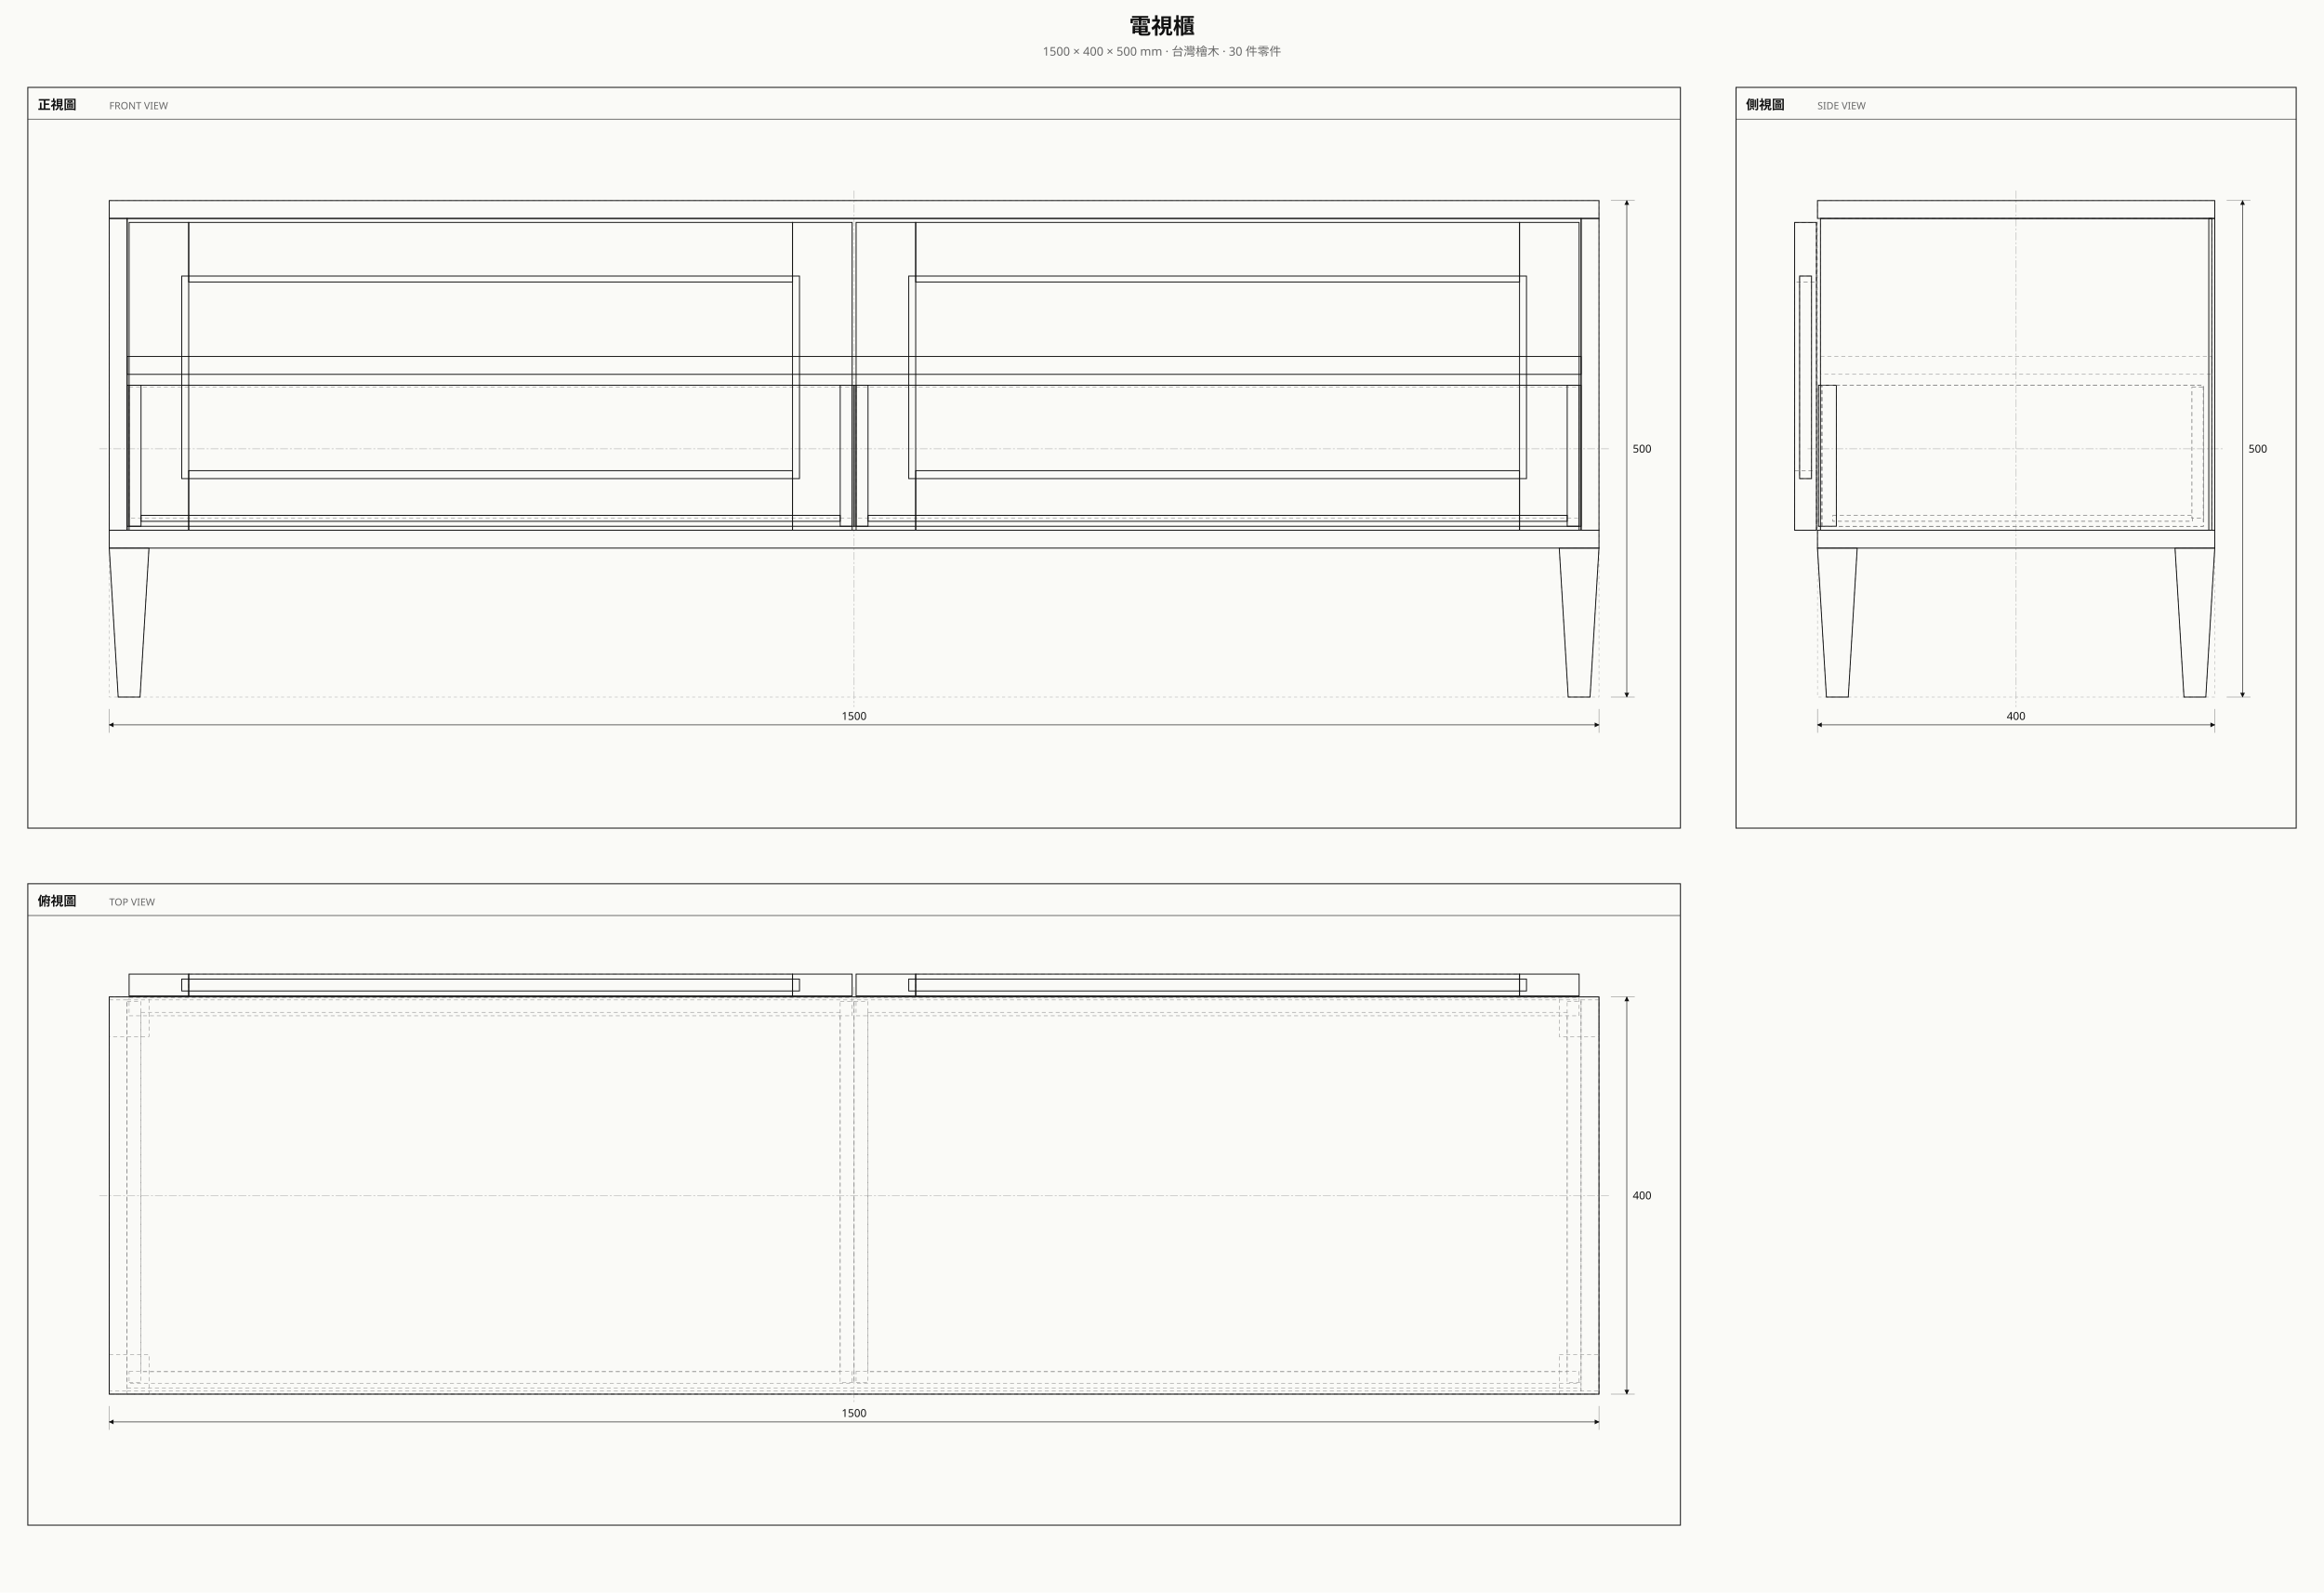
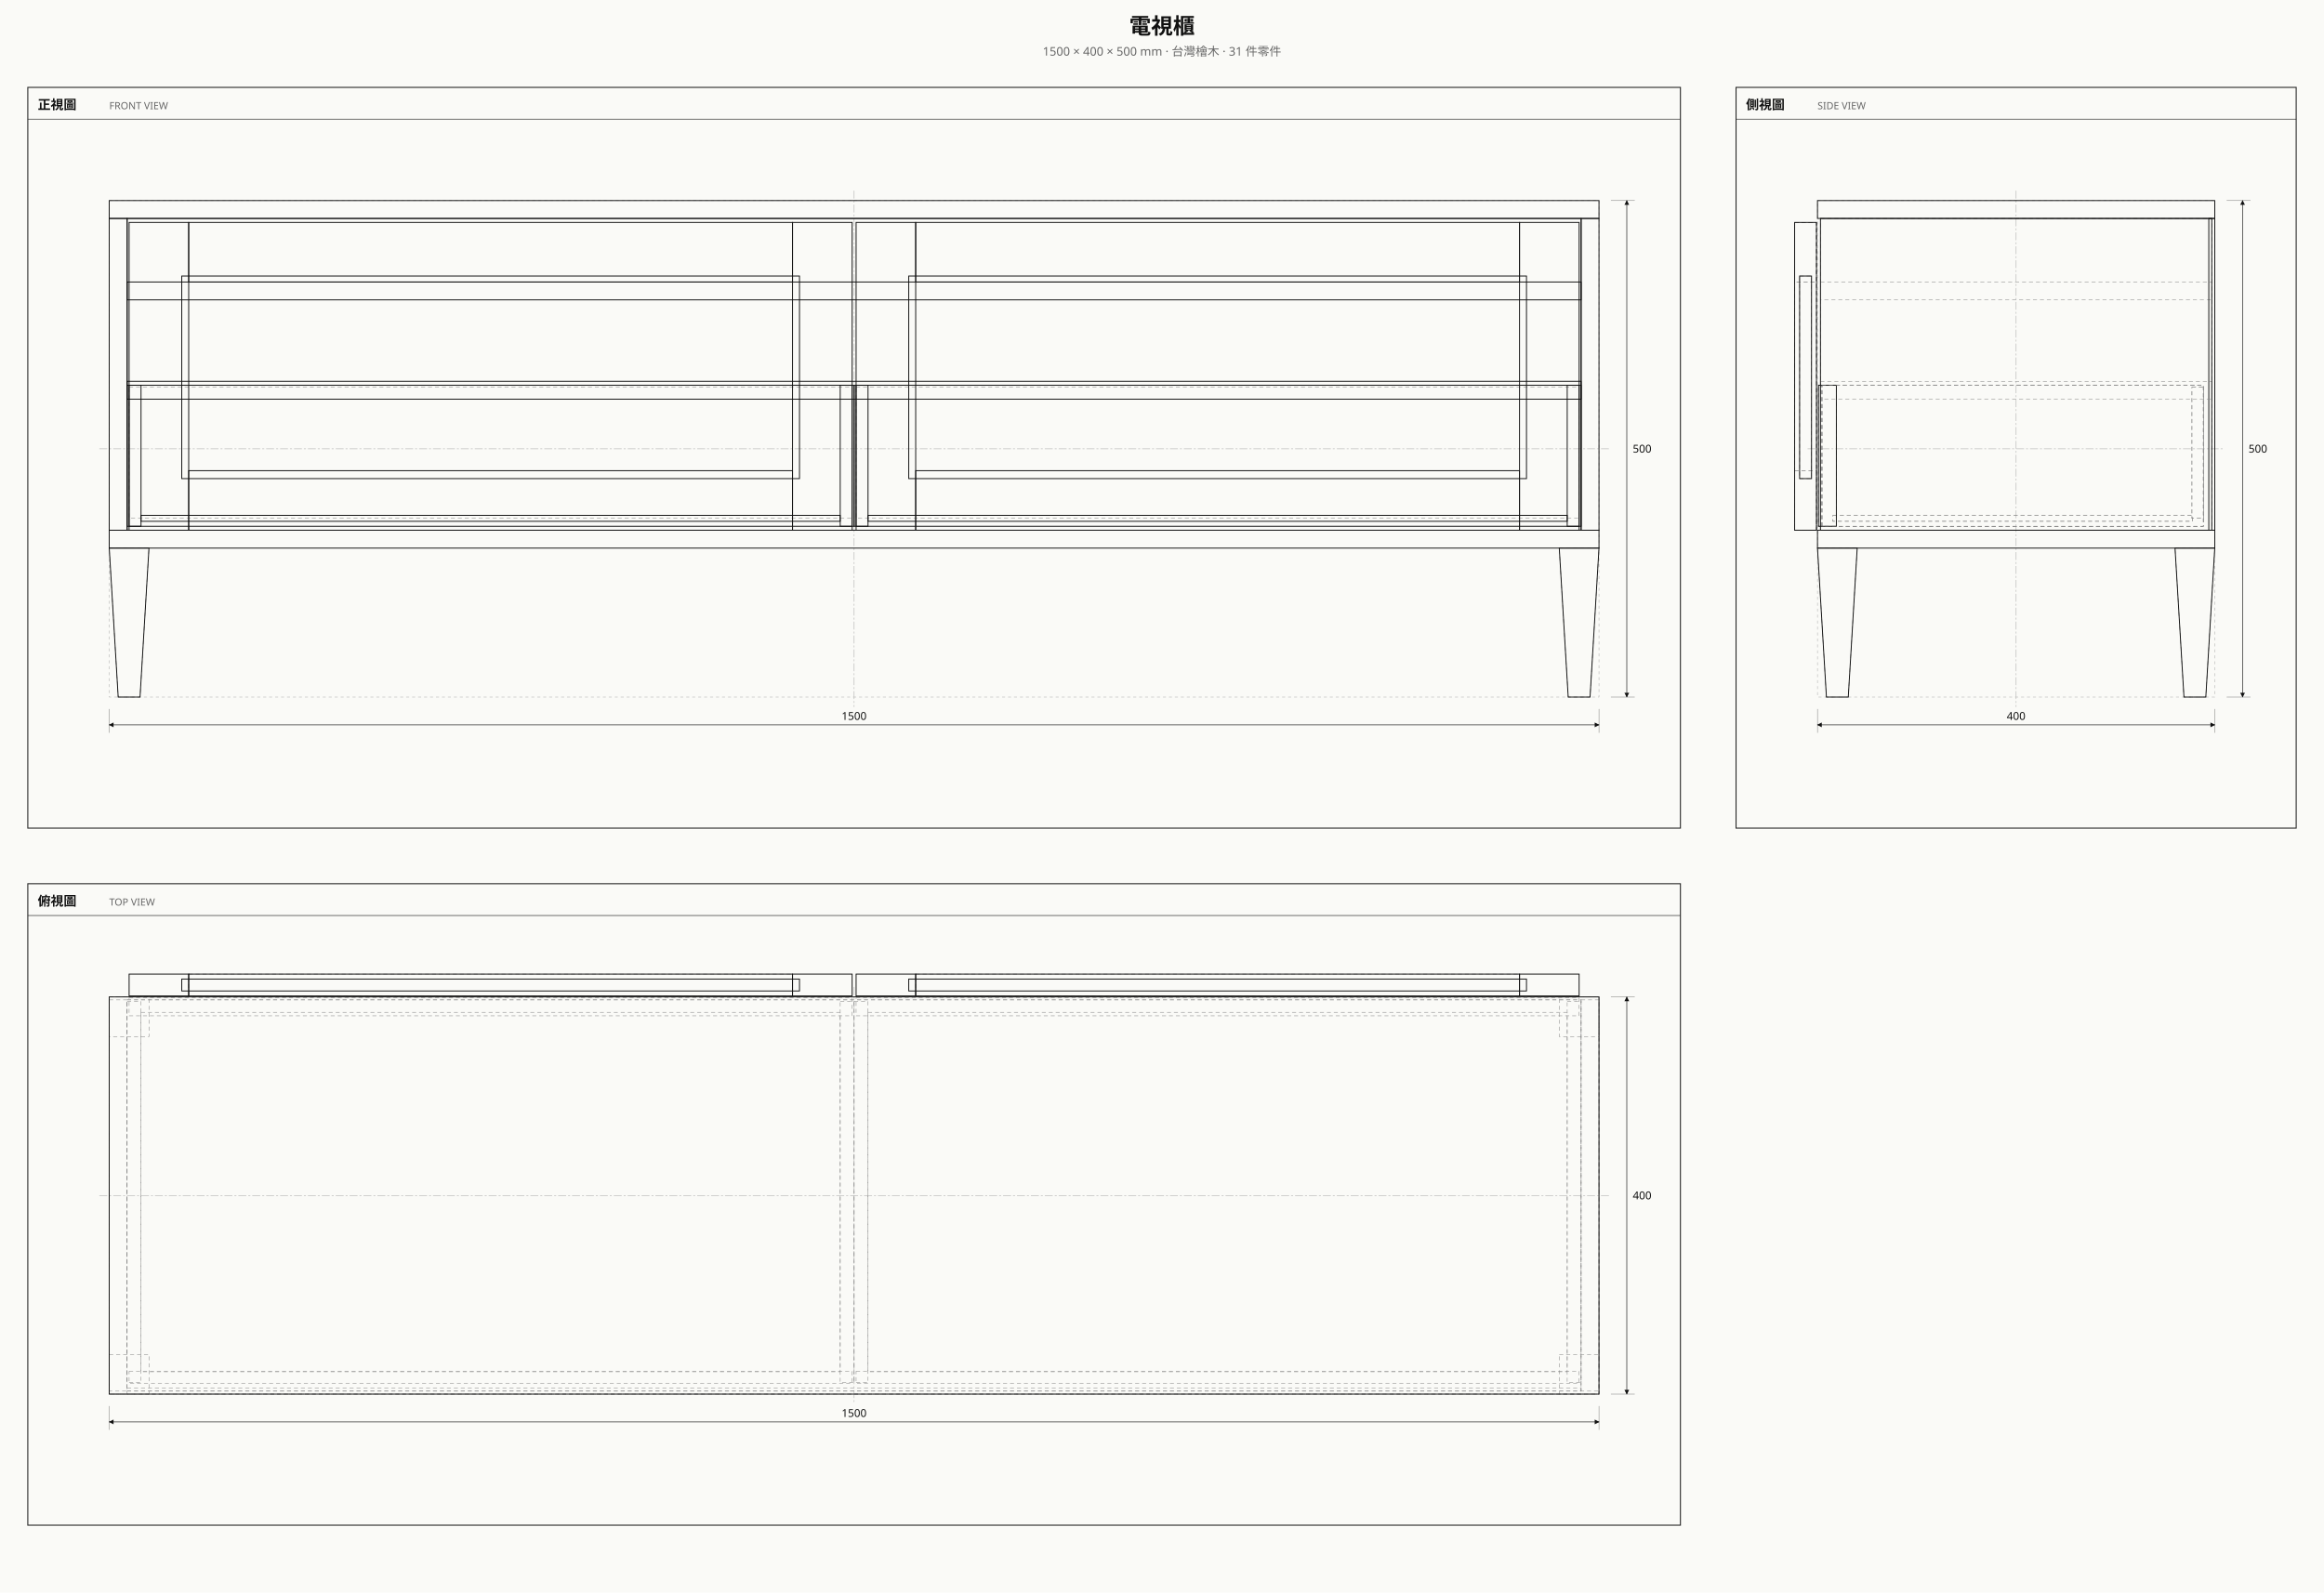
<svg xmlns="http://www.w3.org/2000/svg" viewBox="-20 -10 2340 1604" width="2340">
  <defs>
    <marker id="arr-front" viewBox="0 0 10 10" refX="9" refY="5" markerWidth="8" markerHeight="8" orient="auto-start-reverse">
      <path d="M 0 0 L 10 5 L 0 10 z" fill="#111" />
    </marker>
    <marker id="arr-side" viewBox="0 0 10 10" refX="9" refY="5" markerWidth="8" markerHeight="8" orient="auto-start-reverse">
      <path d="M 0 0 L 10 5 L 0 10 z" fill="#111" />
    </marker>
    <marker id="arr-top" viewBox="0 0 10 10" refX="9" refY="5" markerWidth="8" markerHeight="8" orient="auto-start-reverse">
      <path d="M 0 0 L 10 5 L 0 10 z" fill="#111" />
    </marker>
  </defs>
  <rect x="-20" y="-10" width="2340" height="1604" fill="#fafaf7" />
  <text x="1150" y="24" text-anchor="middle" font-size="22" font-weight="700" fill="#111" font-family="sans-serif">電視櫃</text>
-   <text x="1150" y="46" text-anchor="middle" font-size="12" fill="#666" font-family="sans-serif">1500 × 400 × 500 mm · 台灣檜木 · 30 件零件</text>
+   <text x="1150" y="46" text-anchor="middle" font-size="12" fill="#666" font-family="sans-serif">1500 × 400 × 500 mm · 台灣檜木 · 31 件零件</text>
  <g transform="translate(0, 70)">
    <g transform="translate(840.0, 622.0)">
      <rect x="-832.0" y="-614.0" width="1664.0" height="746.0" fill="none" stroke="#222" stroke-width="1" />
      <line x1="-832.0" y1="-582.0" x2="832.0" y2="-582.0" stroke="#222" stroke-width="0.6" />
      <text x="-822.0" y="-592.0" font-size="13" font-weight="700" fill="#111" font-family="sans-serif">正視圖</text>
      <text x="-750.0" y="-592.0" font-size="10" fill="#666" font-family="sans-serif">FRONT VIEW</text>
      <g stroke="#888" stroke-width="0.5" stroke-dasharray="8 2 2 2" opacity="0.7">
        <line x1="0" y1="-510.0" x2="0" y2="10.0" />
        <line x1="-760.0" y1="-250.0" x2="760.0" y2="-250.0" />
      </g>
      <rect x="-750.0" y="-500.0" width="1500.0" height="500.0" fill="none" stroke="#999" stroke-dasharray="3 3" stroke-width="0.5" opacity="0.8" />
      <rect x="-732.0" y="-482.0" width="1464.0" height="314.0" fill="none" stroke="#111" stroke-width="0.9" />
      <rect x="-730.0" y="-312.0" width="728.0" height="132.0" fill="none" stroke="#888" stroke-width="0.5" stroke-dasharray="4 3" />
      <rect x="2.0" y="-312.0" width="728.0" height="132.0" fill="none" stroke="#888" stroke-width="0.5" stroke-dasharray="4 3" />
      <polygon points="-750.0,-150.0 -710.0,-150.0 -719.0,0.0 -741.0,0.0" fill="none" stroke="#888" stroke-width="0.5" stroke-dasharray="4 3" />
      <polygon points="710.0,-150.0 750.0,-150.0 741.0,0.0 719.0,0.0" fill="none" stroke="#888" stroke-width="0.5" stroke-dasharray="4 3" />
      <rect x="-718.0" y="-183.0" width="704.0" height="6.0" fill="none" stroke="#111" stroke-width="0.9" />
      <rect x="14.0" y="-183.0" width="704.0" height="6.0" fill="none" stroke="#111" stroke-width="0.9" />
      <rect x="-732.0" y="-314.0" width="14.0" height="142.0" fill="none" stroke="#111" stroke-width="0.9" />
      <rect x="-14.0" y="-314.0" width="14.0" height="142.0" fill="none" stroke="#111" stroke-width="0.9" />
      <rect x="0.0" y="-314.0" width="14.0" height="142.0" fill="none" stroke="#111" stroke-width="0.9" />
      <rect x="718.0" y="-314.0" width="14.0" height="142.0" fill="none" stroke="#111" stroke-width="0.9" />
      <rect x="-750.0" y="-482.0" width="18.0" height="314.0" fill="none" stroke="#111" stroke-width="0.9" />
      <rect x="732.0" y="-482.0" width="18.0" height="314.0" fill="none" stroke="#111" stroke-width="0.9" />
-       <rect x="-732.0" y="-343.0" width="1464.0" height="18.0" fill="none" stroke="#111" stroke-width="0.9" />
+       <rect x="-732.0" y="-418.0" width="1464.0" height="18.0" fill="none" stroke="#111" stroke-width="0.9" />
+       <rect x="-732.0" y="-318.0" width="1464.0" height="18.0" fill="none" stroke="#111" stroke-width="0.9" />
      <rect x="-730.0" y="-314.0" width="728.0" height="142.0" fill="none" stroke="#111" stroke-width="0.9" />
      <rect x="2.0" y="-314.0" width="728.0" height="142.0" fill="none" stroke="#111" stroke-width="0.9" />
      <polygon points="-750.0,-150.0 -710.0,-150.0 -719.0,0.0 -741.0,0.0" fill="none" stroke="#111" stroke-width="0.9" />
      <polygon points="710.0,-150.0 750.0,-150.0 741.0,0.0 719.0,0.0" fill="none" stroke="#111" stroke-width="0.9" />
      <rect x="-750.0" y="-500.0" width="1500.0" height="18.0" fill="none" stroke="#111" stroke-width="0.9" />
      <rect x="-750.0" y="-168.0" width="1500.0" height="18.0" fill="none" stroke="#111" stroke-width="0.9" />
      <rect x="-677.0" y="-424.0" width="622.0" height="204.0" fill="none" stroke="#111" stroke-width="0.9" />
      <rect x="55.0" y="-424.0" width="622.0" height="204.0" fill="none" stroke="#111" stroke-width="0.9" />
      <rect x="-670.0" y="-478.0" width="608.0" height="60.0" fill="none" stroke="#111" stroke-width="0.9" />
      <rect x="-670.0" y="-228.0" width="608.0" height="60.0" fill="none" stroke="#111" stroke-width="0.9" />
      <rect x="-730.0" y="-478.0" width="60.0" height="310.0" fill="none" stroke="#111" stroke-width="0.9" />
      <rect x="-62.0" y="-478.0" width="60.0" height="310.0" fill="none" stroke="#111" stroke-width="0.9" />
      <rect x="62.0" y="-478.0" width="608.0" height="60.0" fill="none" stroke="#111" stroke-width="0.9" />
      <rect x="62.0" y="-228.0" width="608.0" height="60.0" fill="none" stroke="#111" stroke-width="0.9" />
      <rect x="2.0" y="-478.0" width="60.0" height="310.0" fill="none" stroke="#111" stroke-width="0.9" />
      <rect x="670.0" y="-478.0" width="60.0" height="310.0" fill="none" stroke="#111" stroke-width="0.9" />
      <g stroke="#111" fill="#111" stroke-width="0.6" font-family="sans-serif">
        <line x1="-750.0" y1="12.0" x2="-750.0" y2="36.0" stroke-width="0.4" stroke="#666" />
        <line x1="750.0" y1="12.0" x2="750.0" y2="36.0" stroke-width="0.4" stroke="#666" />
        <line x1="-750.0" y1="28.0" x2="750.0" y2="28.0" marker-start="url(#arr-front)" marker-end="url(#arr-front)" />
        <text x="0" y="23.0" text-anchor="middle" font-size="11" stroke="none">1500</text>
      </g>
      <g stroke="#111" fill="#111" stroke-width="0.6" font-family="sans-serif">
        <line x1="762.0" y1="-500.0" x2="786.0" y2="-500.0" stroke-width="0.4" stroke="#666" />
        <line x1="762.0" y1="0.0" x2="786.0" y2="0.0" stroke-width="0.4" stroke="#666" />
        <line x1="778.0" y1="-500.0" x2="778.0" y2="0.0" marker-start="url(#arr-front)" marker-end="url(#arr-front)" />
        <text x="784.0" y="-250.0" text-anchor="start" dominant-baseline="middle" font-size="11" stroke="none">500</text>
      </g>
    </g>
    <g transform="translate(1720, 0)">
      <g transform="translate(290.0, 622.0)">
        <rect x="-282.0" y="-614.0" width="564.0" height="746.0" fill="none" stroke="#222" stroke-width="1" />
        <line x1="-282.0" y1="-582.0" x2="282.0" y2="-582.0" stroke="#222" stroke-width="0.6" />
        <text x="-272.0" y="-592.0" font-size="13" font-weight="700" fill="#111" font-family="sans-serif">側視圖</text>
        <text x="-200.0" y="-592.0" font-size="10" fill="#666" font-family="sans-serif">SIDE VIEW</text>
        <g stroke="#888" stroke-width="0.5" stroke-dasharray="8 2 2 2" opacity="0.7">
          <line x1="0" y1="-510.0" x2="0" y2="10.0" />
          <line x1="-210.0" y1="-250.0" x2="210.0" y2="-250.0" />
        </g>
        <rect x="-200.0" y="-500.0" width="400.0" height="500.0" fill="none" stroke="#999" stroke-dasharray="3 3" stroke-width="0.5" opacity="0.8" />
        <rect x="-197.0" y="-482.0" width="394.0" height="314.0" fill="none" stroke="#888" stroke-width="0.5" stroke-dasharray="4 3" />
        <rect x="-195.5" y="-314.0" width="384.0" height="142.0" fill="none" stroke="#888" stroke-width="0.5" stroke-dasharray="4 3" />
        <polygon points="-200.0,-150.0 -160.0,-150.0 -169.0,0.0 -191.0,0.0" fill="none" stroke="#888" stroke-width="0.5" stroke-dasharray="4 3" />
        <polygon points="160.0,-150.0 200.0,-150.0 191.0,0.0 169.0,0.0" fill="none" stroke="#888" stroke-width="0.5" stroke-dasharray="4 3" />
        <rect x="-223.0" y="-478.0" width="22.0" height="310.0" fill="none" stroke="#888" stroke-width="0.5" stroke-dasharray="4 3" />
        <rect x="-223.0" y="-478.0" width="22.0" height="60.0" fill="none" stroke="#888" stroke-width="0.5" stroke-dasharray="4 3" />
        <rect x="-223.0" y="-228.0" width="22.0" height="60.0" fill="none" stroke="#888" stroke-width="0.5" stroke-dasharray="4 3" />
        <rect x="-218.0" y="-424.0" width="12.0" height="204.0" fill="none" stroke="#888" stroke-width="0.5" stroke-dasharray="4 3" />
        <rect x="-184.5" y="-183.0" width="362.0" height="6.0" fill="none" stroke="#888" stroke-width="0.5" stroke-dasharray="4 3" />
        <rect x="-199.0" y="-314.0" width="18.0" height="142.0" fill="none" stroke="#888" stroke-width="0.5" stroke-dasharray="4 3" />
        <rect x="177.0" y="-312.0" width="12.0" height="132.0" fill="none" stroke="#888" stroke-width="0.5" stroke-dasharray="4 3" />
        <rect x="-223.0" y="-478.0" width="22.0" height="310.0" fill="none" stroke="#888" stroke-width="0.5" stroke-dasharray="4 3" />
        <rect x="-195.5" y="-314.0" width="384.0" height="142.0" fill="none" stroke="#888" stroke-width="0.5" stroke-dasharray="4 3" />
        <rect x="-195.5" y="-314.0" width="384.0" height="142.0" fill="none" stroke="#888" stroke-width="0.5" stroke-dasharray="4 3" />
        <rect x="-223.0" y="-478.0" width="22.0" height="310.0" fill="none" stroke="#888" stroke-width="0.5" stroke-dasharray="4 3" />
        <rect x="-223.0" y="-478.0" width="22.0" height="60.0" fill="none" stroke="#888" stroke-width="0.5" stroke-dasharray="4 3" />
        <rect x="-223.0" y="-228.0" width="22.0" height="60.0" fill="none" stroke="#888" stroke-width="0.5" stroke-dasharray="4 3" />
        <rect x="-218.0" y="-424.0" width="12.0" height="204.0" fill="none" stroke="#111" stroke-width="0.9" />
        <rect x="-184.5" y="-183.0" width="362.0" height="6.0" fill="none" stroke="#888" stroke-width="0.5" stroke-dasharray="4 3" />
        <rect x="-199.0" y="-314.0" width="18.0" height="142.0" fill="none" stroke="#111" stroke-width="0.9" />
        <rect x="177.0" y="-312.0" width="12.0" height="132.0" fill="none" stroke="#888" stroke-width="0.5" stroke-dasharray="4 3" />
        <rect x="-223.0" y="-478.0" width="22.0" height="310.0" fill="none" stroke="#111" stroke-width="0.9" />
-         <rect x="-197.0" y="-343.0" width="394.0" height="18.0" fill="none" stroke="#888" stroke-width="0.5" stroke-dasharray="4 3" />
+         <rect x="-197.0" y="-418.0" width="394.0" height="18.0" fill="none" stroke="#888" stroke-width="0.5" stroke-dasharray="4 3" />
        <rect x="194.0" y="-482.0" width="6.0" height="314.0" fill="none" stroke="#111" stroke-width="0.9" />
+         <rect x="-197.0" y="-318.0" width="394.0" height="18.0" fill="none" stroke="#888" stroke-width="0.5" stroke-dasharray="4 3" />
        <rect x="-195.5" y="-314.0" width="384.0" height="142.0" fill="none" stroke="#888" stroke-width="0.5" stroke-dasharray="4 3" />
        <polygon points="-200.0,-150.0 -160.0,-150.0 -169.0,0.0 -191.0,0.0" fill="none" stroke="#111" stroke-width="0.9" />
        <polygon points="160.0,-150.0 200.0,-150.0 191.0,0.0 169.0,0.0" fill="none" stroke="#111" stroke-width="0.9" />
        <rect x="-200.0" y="-500.0" width="400.0" height="18.0" fill="none" stroke="#111" stroke-width="0.9" />
        <rect x="-200.0" y="-168.0" width="400.0" height="18.0" fill="none" stroke="#111" stroke-width="0.9" />
        <rect x="-197.0" y="-482.0" width="394.0" height="314.0" fill="none" stroke="#111" stroke-width="0.9" />
        <g stroke="#111" fill="#111" stroke-width="0.6" font-family="sans-serif">
          <line x1="-200.0" y1="12.0" x2="-200.0" y2="36.0" stroke-width="0.4" stroke="#666" />
          <line x1="200.0" y1="12.0" x2="200.0" y2="36.0" stroke-width="0.4" stroke="#666" />
          <line x1="-200.0" y1="28.0" x2="200.0" y2="28.0" marker-start="url(#arr-side)" marker-end="url(#arr-side)" />
          <text x="0" y="23.0" text-anchor="middle" font-size="11" stroke="none">400</text>
        </g>
        <g stroke="#111" fill="#111" stroke-width="0.6" font-family="sans-serif">
          <line x1="212.0" y1="-500.0" x2="236.0" y2="-500.0" stroke-width="0.4" stroke="#666" />
          <line x1="212.0" y1="0.0" x2="236.0" y2="0.0" stroke-width="0.4" stroke="#666" />
          <line x1="228.0" y1="-500.0" x2="228.0" y2="0.0" marker-start="url(#arr-side)" marker-end="url(#arr-side)" />
          <text x="234.0" y="-250.0" text-anchor="start" dominant-baseline="middle" font-size="11" stroke="none">500</text>
        </g>
      </g>
    </g>
    <g transform="translate(0, 802)">
      <g transform="translate(840.0, 322.0)">
        <rect x="-832.0" y="-314.0" width="1664.0" height="646.0" fill="none" stroke="#222" stroke-width="1" />
        <line x1="-832.0" y1="-282.0" x2="832.0" y2="-282.0" stroke="#222" stroke-width="0.6" />
        <text x="-822.0" y="-292.0" font-size="13" font-weight="700" fill="#111" font-family="sans-serif">俯視圖</text>
        <text x="-750.0" y="-292.0" font-size="10" fill="#666" font-family="sans-serif">TOP VIEW</text>
        <g stroke="#888" stroke-width="0.5" stroke-dasharray="8 2 2 2" opacity="0.7">
          <line x1="0" y1="-210.0" x2="0" y2="210.0" />
          <line x1="-760.0" y1="0.0" x2="760.0" y2="0.0" />
        </g>
        <rect x="-750.0" y="-200.0" width="1500.0" height="400.0" fill="none" stroke="#999" stroke-dasharray="3 3" stroke-width="0.5" opacity="0.8" />
        <rect x="-750.0" y="-200.0" width="40.0" height="40.0" fill="none" stroke="#888" stroke-width="0.5" stroke-dasharray="4 3" />
        <rect x="-750.0" y="160.0" width="40.0" height="40.0" fill="none" stroke="#888" stroke-width="0.5" stroke-dasharray="4 3" />
        <rect x="710.0" y="-200.0" width="40.0" height="40.0" fill="none" stroke="#888" stroke-width="0.5" stroke-dasharray="4 3" />
        <rect x="710.0" y="160.0" width="40.0" height="40.0" fill="none" stroke="#888" stroke-width="0.5" stroke-dasharray="4 3" />
        <rect x="-750.0" y="-200.0" width="1500.0" height="400.0" fill="none" stroke="#888" stroke-width="0.5" stroke-dasharray="4 3" />
        <rect x="-718.0" y="-184.5" width="704.0" height="362.0" fill="none" stroke="#888" stroke-width="0.5" stroke-dasharray="4 3" />
        <rect x="14.0" y="-184.5" width="704.0" height="362.0" fill="none" stroke="#888" stroke-width="0.5" stroke-dasharray="4 3" />
        <rect x="-670.0" y="-223.0" width="608.0" height="22.0" fill="none" stroke="#888" stroke-width="0.5" stroke-dasharray="4 3" />
        <rect x="62.0" y="-223.0" width="608.0" height="22.0" fill="none" stroke="#888" stroke-width="0.5" stroke-dasharray="4 3" />
        <rect x="-730.0" y="177.0" width="728.0" height="12.0" fill="none" stroke="#888" stroke-width="0.5" stroke-dasharray="4 3" />
        <rect x="2.0" y="177.0" width="728.0" height="12.0" fill="none" stroke="#888" stroke-width="0.5" stroke-dasharray="4 3" />
        <rect x="-730.0" y="-199.0" width="728.0" height="18.0" fill="none" stroke="#888" stroke-width="0.5" stroke-dasharray="4 3" />
        <rect x="-732.0" y="-195.5" width="14.0" height="384.0" fill="none" stroke="#888" stroke-width="0.5" stroke-dasharray="4 3" />
        <rect x="-14.0" y="-195.5" width="14.0" height="384.0" fill="none" stroke="#888" stroke-width="0.5" stroke-dasharray="4 3" />
        <rect x="2.0" y="-199.0" width="728.0" height="18.0" fill="none" stroke="#888" stroke-width="0.5" stroke-dasharray="4 3" />
        <rect x="0.0" y="-195.5" width="14.0" height="384.0" fill="none" stroke="#888" stroke-width="0.5" stroke-dasharray="4 3" />
        <rect x="718.0" y="-195.5" width="14.0" height="384.0" fill="none" stroke="#888" stroke-width="0.5" stroke-dasharray="4 3" />
        <rect x="-732.0" y="-197.0" width="1464.0" height="394.0" fill="none" stroke="#888" stroke-width="0.5" stroke-dasharray="4 3" />
+         <rect x="-732.0" y="-197.0" width="1464.0" height="394.0" fill="none" stroke="#888" stroke-width="0.5" stroke-dasharray="4 3" />
        <rect x="-677.0" y="-218.0" width="622.0" height="12.0" fill="none" stroke="#111" stroke-width="0.9" />
        <rect x="55.0" y="-218.0" width="622.0" height="12.0" fill="none" stroke="#111" stroke-width="0.9" />
        <rect x="-670.0" y="-223.0" width="608.0" height="22.0" fill="none" stroke="#111" stroke-width="0.9" />
        <rect x="-730.0" y="-223.0" width="60.0" height="22.0" fill="none" stroke="#111" stroke-width="0.9" />
        <rect x="-62.0" y="-223.0" width="60.0" height="22.0" fill="none" stroke="#111" stroke-width="0.9" />
        <rect x="62.0" y="-223.0" width="608.0" height="22.0" fill="none" stroke="#111" stroke-width="0.9" />
        <rect x="2.0" y="-223.0" width="60.0" height="22.0" fill="none" stroke="#111" stroke-width="0.9" />
        <rect x="670.0" y="-223.0" width="60.0" height="22.0" fill="none" stroke="#111" stroke-width="0.9" />
        <rect x="-750.0" y="-197.0" width="18.0" height="394.0" fill="none" stroke="#888" stroke-width="0.5" stroke-dasharray="4 3" />
        <rect x="732.0" y="-197.0" width="18.0" height="394.0" fill="none" stroke="#888" stroke-width="0.5" stroke-dasharray="4 3" />
        <rect x="-732.0" y="194.0" width="1464.0" height="6.0" fill="none" stroke="#888" stroke-width="0.5" stroke-dasharray="4 3" />
        <rect x="-750.0" y="-200.0" width="1500.0" height="400.0" fill="none" stroke="#111" stroke-width="0.9" />
        <g stroke="#111" fill="#111" stroke-width="0.6" font-family="sans-serif">
          <line x1="-750.0" y1="212.0" x2="-750.0" y2="236.0" stroke-width="0.4" stroke="#666" />
          <line x1="750.0" y1="212.0" x2="750.0" y2="236.0" stroke-width="0.4" stroke="#666" />
          <line x1="-750.0" y1="228.0" x2="750.0" y2="228.0" marker-start="url(#arr-top)" marker-end="url(#arr-top)" />
          <text x="0" y="223.0" text-anchor="middle" font-size="11" stroke="none">1500</text>
        </g>
        <g stroke="#111" fill="#111" stroke-width="0.6" font-family="sans-serif">
          <line x1="762.0" y1="-200.0" x2="786.0" y2="-200.0" stroke-width="0.4" stroke="#666" />
          <line x1="762.0" y1="200.0" x2="786.0" y2="200.0" stroke-width="0.4" stroke="#666" />
          <line x1="778.0" y1="-200.0" x2="778.0" y2="200.0" marker-start="url(#arr-top)" marker-end="url(#arr-top)" />
          <text x="784.0" y="0.0" text-anchor="start" dominant-baseline="middle" font-size="11" stroke="none">400</text>
        </g>
      </g>
    </g>
  </g>
</svg>
